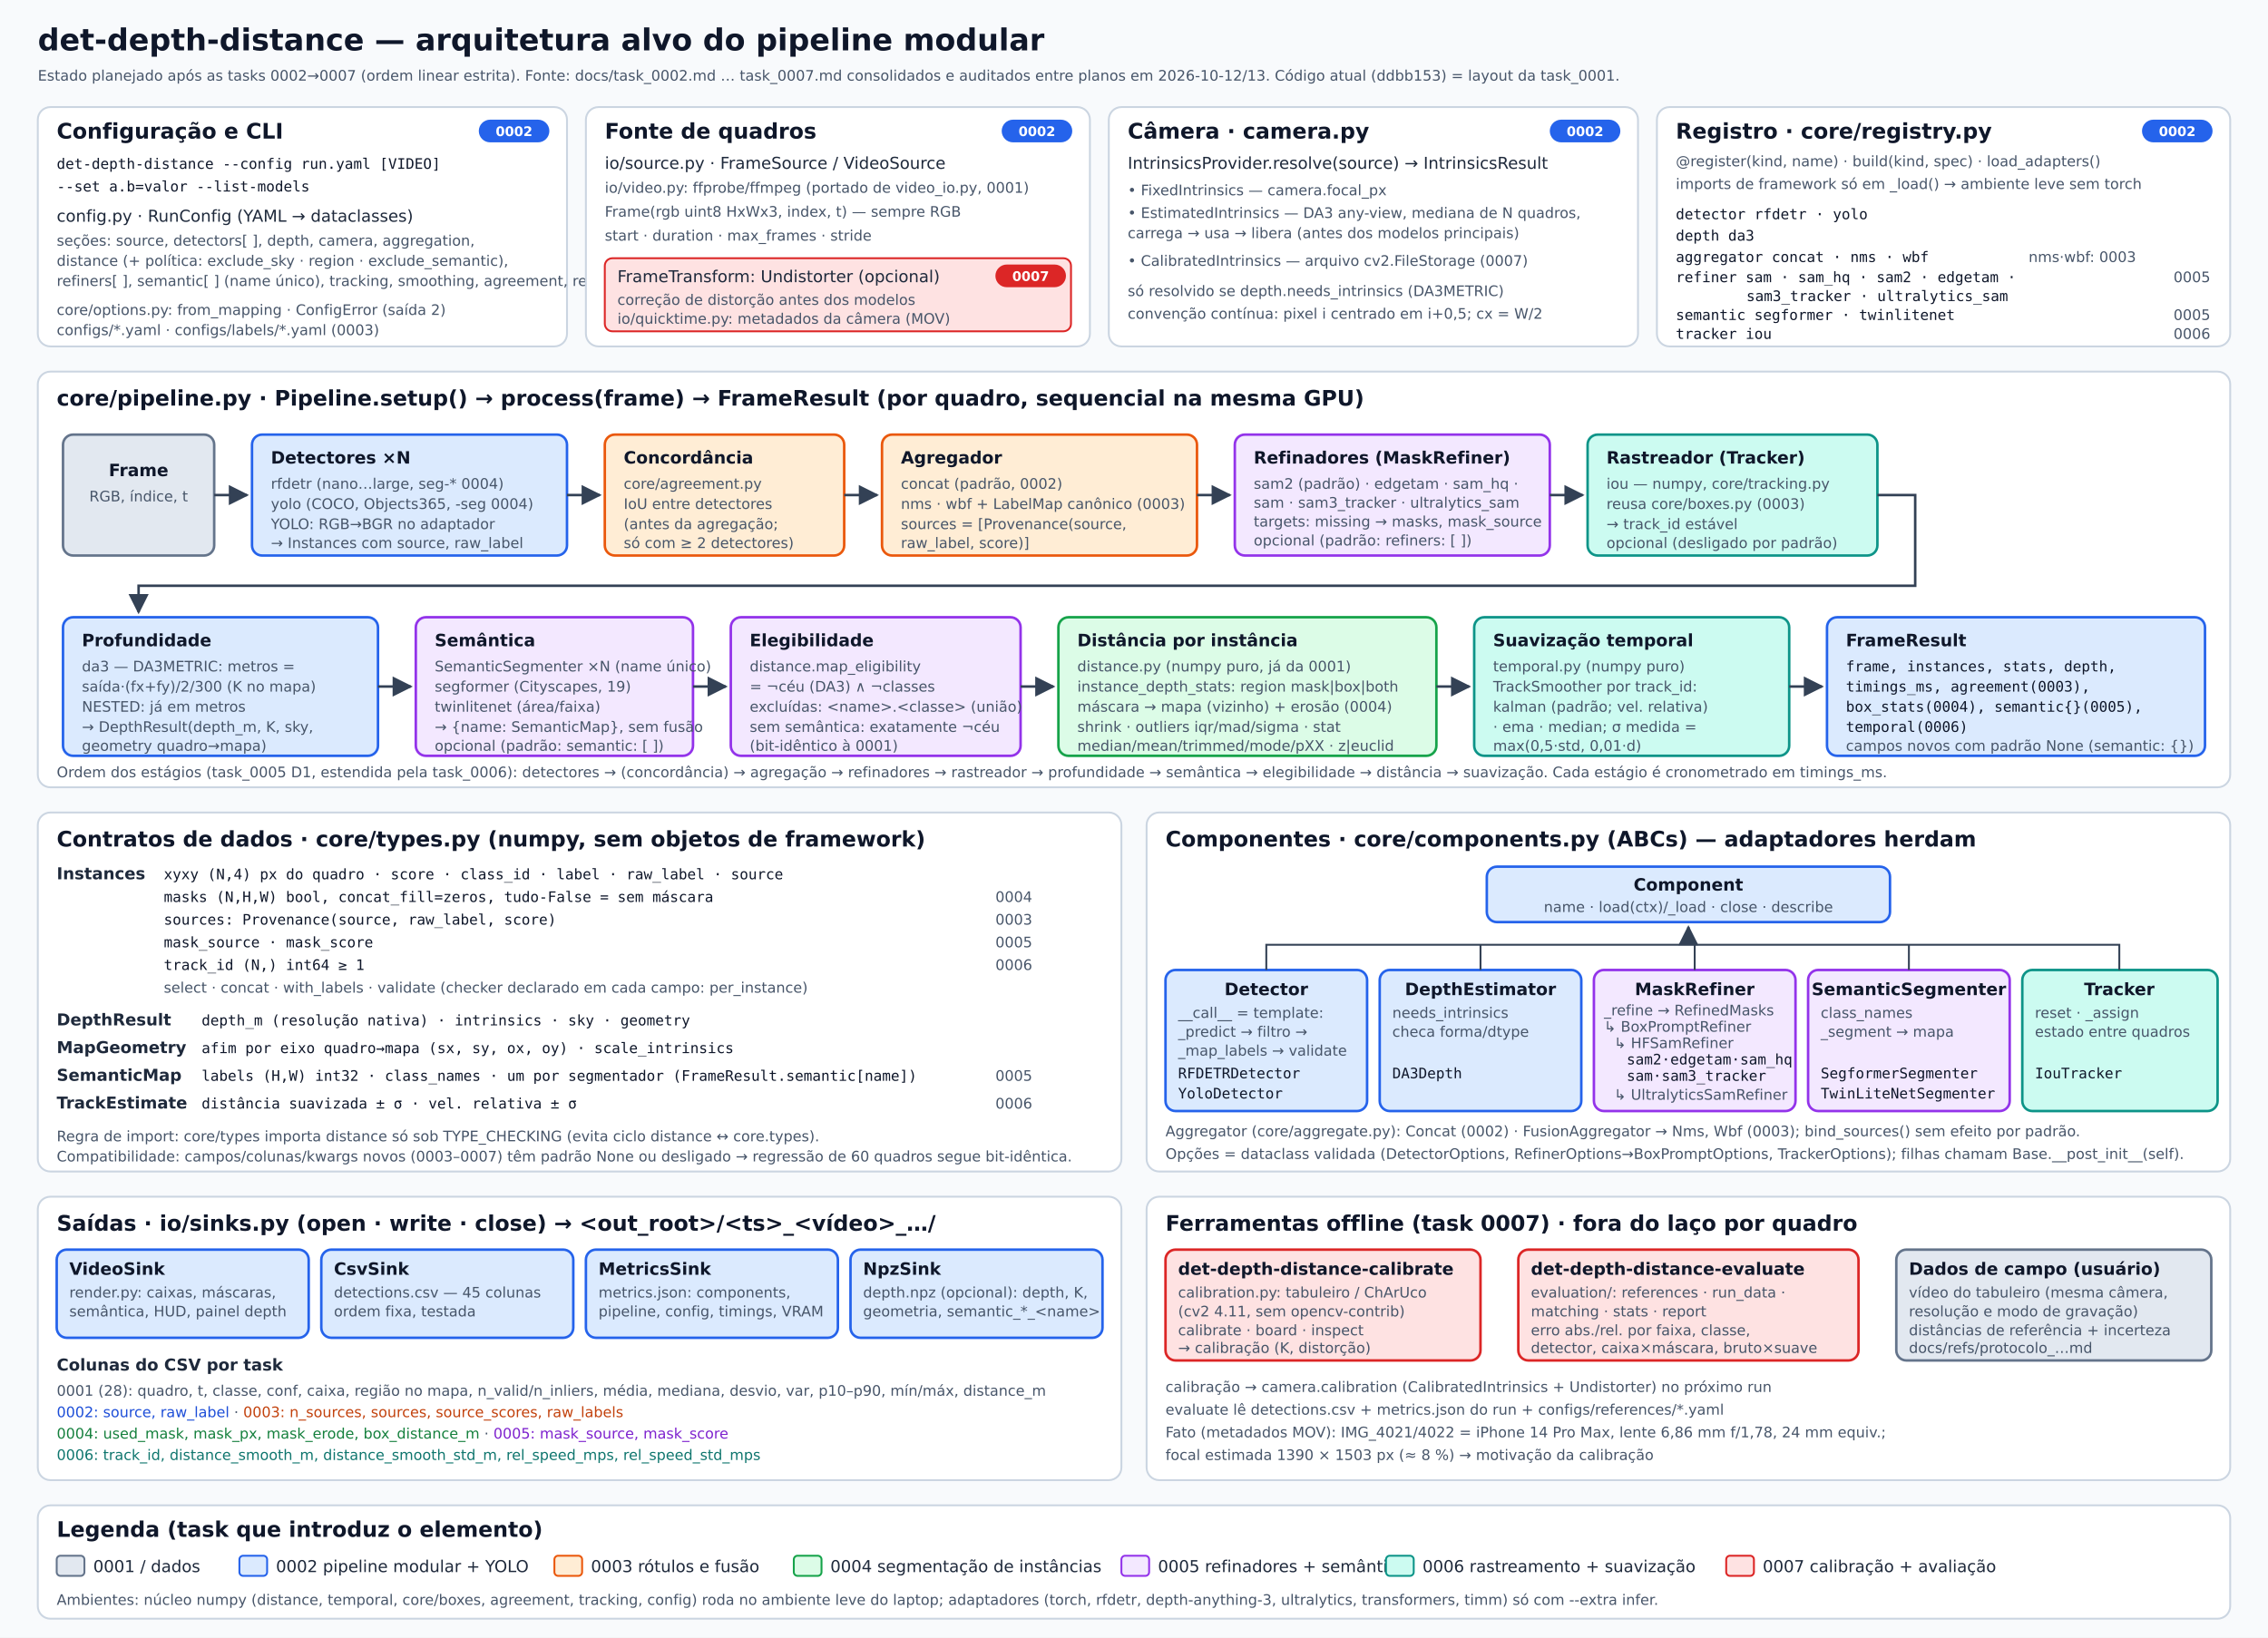
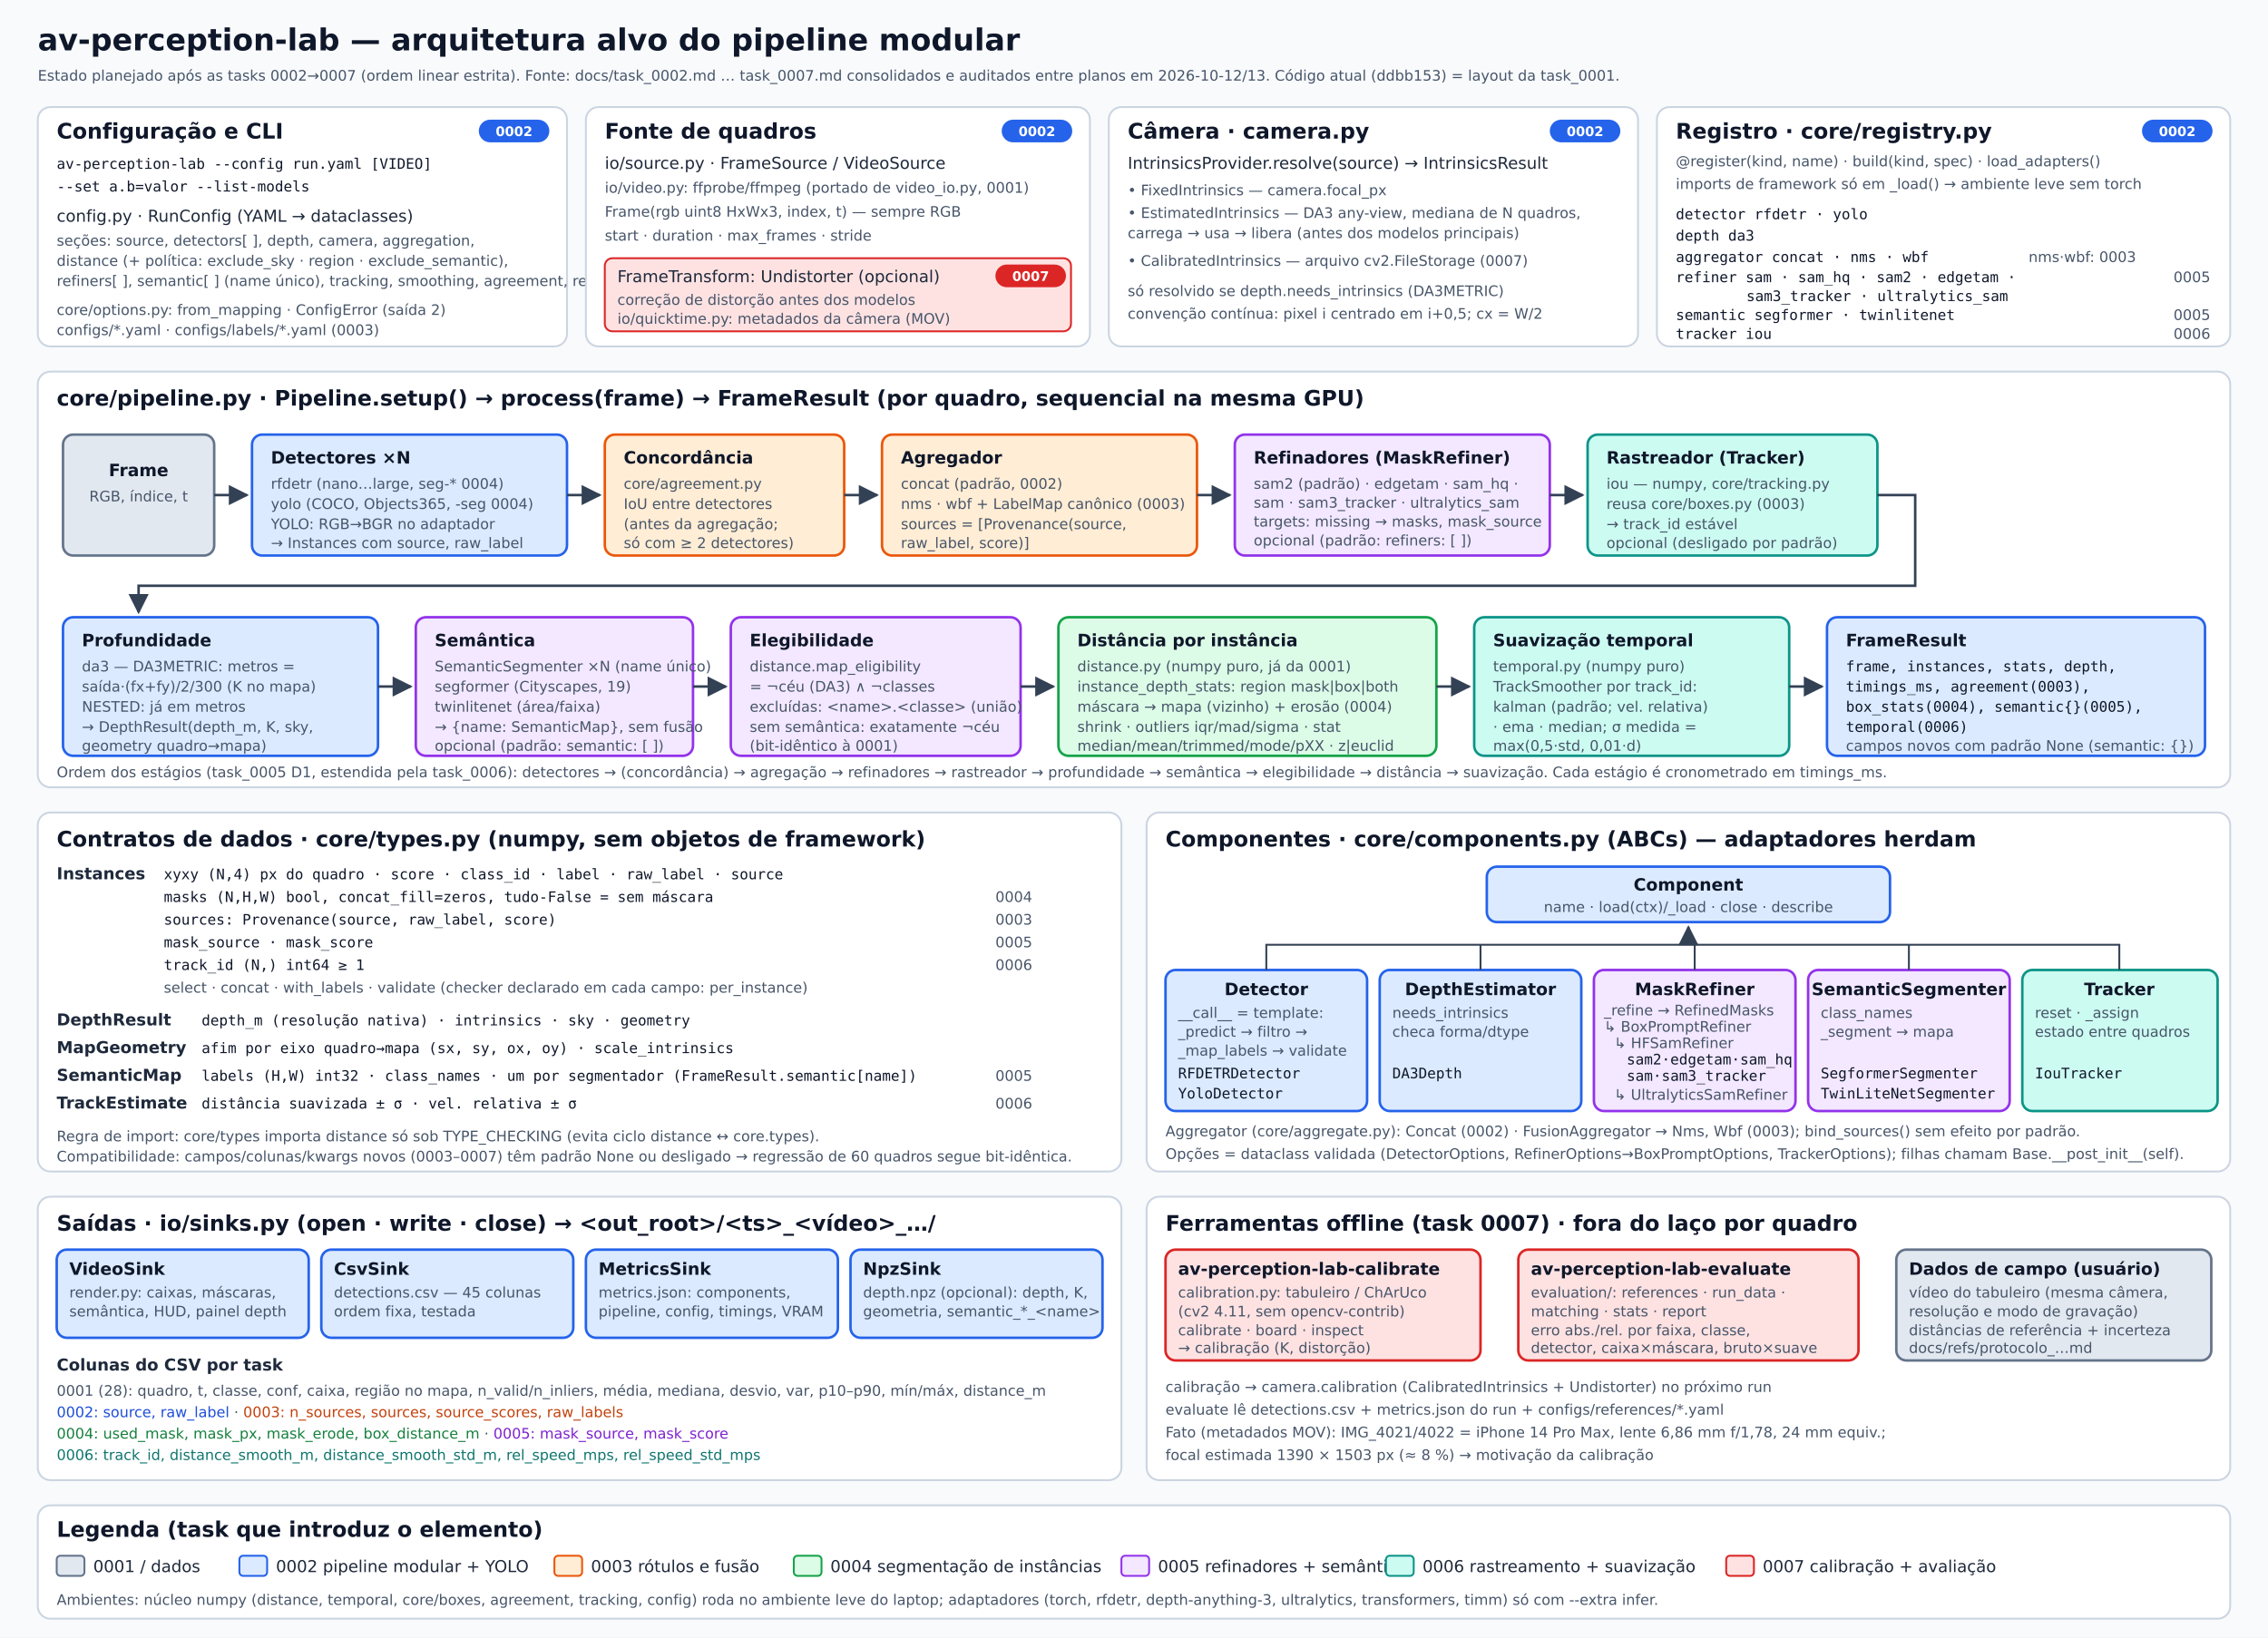
<svg xmlns="http://www.w3.org/2000/svg" width="1800" height="1300" viewBox="0 0 1800 1300" font-family="DejaVu Sans, Helvetica, Arial, sans-serif">
  <defs>
    <marker id="arr" viewBox="0 0 10 10" refX="9" refY="5" markerWidth="8" markerHeight="8" orient="auto-start-reverse">
      <path d="M0,0 L10,5 L0,10 z" fill="#334155" />
    </marker>
    <style>
      .bg{fill:#f8fafc}
      .panel{fill:#ffffff;stroke:#cbd5e1;stroke-width:1.5}
      .ptitle{font-size:17px;font-weight:700;fill:#0f172a}
      .t{font-size:13px;fill:#1e293b}
      .s{font-size:11.5px;fill:#475569}
      .m{font-family:DejaVu Sans Mono, Menlo, monospace;font-size:11.5px;fill:#0f172a}
      .stage{stroke-width:2;rx:8}
      .st{font-size:13.5px;font-weight:700;fill:#0f172a}
      .flow{stroke:#334155;stroke-width:2;fill:none;marker-end:url(#arr)}
      .dash{stroke:#64748b;stroke-width:1.5;fill:none;stroke-dasharray:5 4;marker-end:url(#arr)}
      .t2{fill:#dbeafe;stroke:#2563eb}
      .t3{fill:#ffedd5;stroke:#ea580c}
      .t4{fill:#dcfce7;stroke:#16a34a}
      .t5{fill:#f3e8ff;stroke:#9333ea}
      .t6{fill:#ccfbf1;stroke:#0d9488}
      .t7{fill:#fee2e2;stroke:#dc2626}
      .t1{fill:#e2e8f0;stroke:#64748b}
      .badge{font-size:10.5px;font-weight:700;fill:#ffffff}
    </style>
  </defs>
  <rect class="bg" width="1800" height="1300" />
-   <text x="30" y="40" font-size="24" font-weight="700" fill="#0f172a">det-depth-distance — arquitetura alvo do pipeline modular</text>
+   <text x="30" y="40" font-size="24" font-weight="700" fill="#0f172a">av-perception-lab — arquitetura alvo do pipeline modular</text>
  <text x="30" y="64" class="s">Estado planejado após as tasks 0002→0007 (ordem linear estrita). Fonte: docs/task_0002.md … task_0007.md consolidados e auditados entre planos em 2026-10-12/13. Código atual (ddbb153) = layout da task_0001.</text>
  <rect class="panel" x="30" y="85" width="420" height="190" rx="10" />
  <text x="45" y="110" class="ptitle">Configuração e CLI</text>
  <rect x="380" y="95" width="56" height="18" rx="9" fill="#2563eb" />
  <text x="408" y="108" text-anchor="middle" class="badge">0002</text>
-   <text x="45" y="134" class="m">det-depth-distance --config run.yaml [VIDEO]</text>
+   <text x="45" y="134" class="m">av-perception-lab --config run.yaml [VIDEO]</text>
  <text x="45" y="152" class="m">  --set a.b=valor   --list-models</text>
  <text x="45" y="176" class="t">config.py · RunConfig (YAML → dataclasses)</text>
  <text x="45" y="195" class="s">seções: source, detectors[ ], depth, camera, aggregation,</text>
  <text x="45" y="211" class="s">distance (+ política: exclude_sky · region · exclude_semantic),</text>
  <text x="45" y="227" class="s">refiners[ ], semantic[ ] (name único), tracking, smoothing, agreement, render, output</text>
  <text x="45" y="250" class="s">core/options.py: from_mapping · ConfigError (saída 2)</text>
  <text x="45" y="266" class="s">configs/*.yaml · configs/labels/*.yaml (0003)</text>
  <rect class="panel" x="465" y="85" width="400" height="190" rx="10" />
  <text x="480" y="110" class="ptitle">Fonte de quadros</text>
  <rect x="795" y="95" width="56" height="18" rx="9" fill="#2563eb" />
  <text x="823" y="108" text-anchor="middle" class="badge">0002</text>
  <text x="480" y="134" class="t">io/source.py · FrameSource / VideoSource</text>
  <text x="480" y="153" class="s">io/video.py: ffprobe/ffmpeg (portado de video_io.py, 0001)</text>
  <text x="480" y="172" class="s">Frame(rgb uint8 HxWx3, index, t) — sempre RGB</text>
  <text x="480" y="191" class="s">start · duration · max_frames · stride</text>
  <rect x="480" y="205" width="370" height="58" rx="6" class="t7" stroke-width="1.5" />
  <text x="490" y="224" class="t">FrameTransform: Undistorter (opcional)</text>
  <text x="490" y="242" class="s">correção de distorção antes dos modelos</text>
  <text x="490" y="257" class="s">io/quicktime.py: metadados da câmera (MOV)</text>
  <rect x="790" y="210" width="56" height="18" rx="9" fill="#dc2626" />
  <text x="818" y="223" text-anchor="middle" class="badge">0007</text>
  <rect class="panel" x="880" y="85" width="420" height="190" rx="10" />
  <text x="895" y="110" class="ptitle">Câmera · camera.py</text>
  <rect x="1230" y="95" width="56" height="18" rx="9" fill="#2563eb" />
  <text x="1258" y="108" text-anchor="middle" class="badge">0002</text>
  <text x="895" y="134" class="t">IntrinsicsProvider.resolve(source) → IntrinsicsResult</text>
  <text x="895" y="155" class="s">• FixedIntrinsics — camera.focal_px</text>
  <text x="895" y="173" class="s">• EstimatedIntrinsics — DA3 any-view, mediana de N quadros,</text>
  <text x="895" y="189" class="s">   carrega → usa → libera (antes dos modelos principais)</text>
  <text x="895" y="211" class="s" fill="#b91c1c">• CalibratedIntrinsics — arquivo cv2.FileStorage (0007)</text>
  <text x="895" y="235" class="s">só resolvido se depth.needs_intrinsics (DA3METRIC)</text>
  <text x="895" y="253" class="s">convenção contínua: pixel i centrado em i+0,5; cx = W/2</text>
  <rect class="panel" x="1315" y="85" width="455" height="190" rx="10" />
  <text x="1330" y="110" class="ptitle">Registro · core/registry.py</text>
  <rect x="1700" y="95" width="56" height="18" rx="9" fill="#2563eb" />
  <text x="1728" y="108" text-anchor="middle" class="badge">0002</text>
  <text x="1330" y="132" class="s">@register(kind, name) · build(kind, spec) · load_adapters()</text>
  <text x="1330" y="150" class="s">imports de framework só em _load() → ambiente leve sem torch</text>
  <text x="1330" y="174" class="m">detector   rfdetr · yolo</text>
  <text x="1330" y="191" class="m">depth      da3</text>
  <text x="1330" y="208" class="m">aggregator concat · nms · wbf</text>
  <text x="1330" y="224" class="m">refiner    sam · sam_hq · sam2 · edgetam ·</text>
  <text x="1386" y="239" class="m">sam3_tracker · ultralytics_sam</text>
  <text x="1330" y="254" class="m">semantic   segformer · twinlitenet</text>
  <text x="1330" y="269" class="m">tracker    iou</text>
  <text x="1610" y="208" class="s" fill="#c2410c">nms·wbf: 0003</text>
  <text x="1725" y="224" class="s" fill="#7e22ce">0005</text>
  <text x="1725" y="254" class="s" fill="#7e22ce">0005</text>
  <text x="1725" y="269" class="s" fill="#0f766e">0006</text>
  <rect class="panel" x="30" y="295" width="1740" height="330" rx="10" />
  <text x="45" y="322" class="ptitle">core/pipeline.py · Pipeline.setup() → process(frame) → FrameResult (por quadro, sequencial na mesma GPU)</text>
  <rect x="50" y="345" width="120" height="96" class="stage t1" />
  <text x="110" y="378" text-anchor="middle" class="st">Frame</text>
  <text x="110" y="398" text-anchor="middle" class="s">RGB, índice, t</text>
  <rect x="200" y="345" width="250" height="96" class="stage t2" />
  <text x="215" y="368" class="st">Detectores ×N</text>
  <text x="215" y="388" class="s">rfdetr (nano…large, seg-* 0004)</text>
  <text x="215" y="404" class="s">yolo (COCO, Objects365, -seg 0004)</text>
  <text x="215" y="420" class="s">YOLO: RGB→BGR no adaptador</text>
  <text x="215" y="435" class="s">→ Instances com source, raw_label</text>
  <rect x="480" y="345" width="190" height="96" class="stage t3" />
  <text x="495" y="368" class="st">Concordância</text>
  <text x="495" y="388" class="s">core/agreement.py</text>
  <text x="495" y="404" class="s">IoU entre detectores</text>
  <text x="495" y="420" class="s">(antes da agregação;</text>
  <text x="495" y="435" class="s">só com ≥ 2 detectores)</text>
  <rect x="700" y="345" width="250" height="96" class="stage t3" />
  <text x="715" y="368" class="st">Agregador</text>
  <text x="715" y="388" class="s">concat (padrão, 0002)</text>
  <text x="715" y="404" class="s">nms · wbf + LabelMap canônico (0003)</text>
  <text x="715" y="420" class="s">sources = [Provenance(source,</text>
  <text x="715" y="435" class="s">raw_label, score)]</text>
  <rect x="980" y="345" width="250" height="96" class="stage t5" />
  <text x="995" y="368" class="st">Refinadores (MaskRefiner)</text>
  <text x="995" y="388" class="s">sam2 (padrão) · edgetam · sam_hq ·</text>
  <text x="995" y="403" class="s">sam · sam3_tracker · ultralytics_sam</text>
  <text x="995" y="418" class="s">targets: missing → masks, mask_source</text>
  <text x="995" y="433" class="s">opcional (padrão: refiners: [ ])</text>
  <rect x="1260" y="345" width="230" height="96" class="stage t6" />
  <text x="1275" y="368" class="st">Rastreador (Tracker)</text>
  <text x="1275" y="388" class="s">iou — numpy, core/tracking.py</text>
  <text x="1275" y="404" class="s">reusa core/boxes.py (0003)</text>
  <text x="1275" y="420" class="s">→ track_id estável</text>
  <text x="1275" y="435" class="s">opcional (desligado por padrão)</text>
  <line x1="170" y1="393" x2="196" y2="393" class="flow" />
  <line x1="450" y1="393" x2="476" y2="393" class="flow" />
  <line x1="670" y1="393" x2="696" y2="393" class="flow" />
  <line x1="950" y1="393" x2="976" y2="393" class="flow" />
  <line x1="1230" y1="393" x2="1256" y2="393" class="flow" />
  <polyline points="1490,393 1520,393 1520,465 110,465 110,486" class="flow" />
  <rect x="50" y="490" width="250" height="110" class="stage t2" />
  <text x="65" y="513" class="st">Profundidade</text>
  <text x="65" y="533" class="s">da3 — DA3METRIC: metros =</text>
  <text x="65" y="549" class="s">saída·(fx+fy)/2/300 (K no mapa)</text>
  <text x="65" y="565" class="s">NESTED: já em metros</text>
  <text x="65" y="581" class="s">→ DepthResult(depth_m, K, sky,</text>
  <text x="65" y="596" class="s">geometry quadro→mapa)</text>
  <rect x="330" y="490" width="220" height="110" class="stage t5" />
  <text x="345" y="513" class="st">Semântica</text>
  <text x="345" y="533" class="s">SemanticSegmenter ×N (name único)</text>
  <text x="345" y="549" class="s">segformer (Cityscapes, 19)</text>
  <text x="345" y="565" class="s">twinlitenet (área/faixa)</text>
  <text x="345" y="581" class="s">→ {name: SemanticMap}, sem fusão</text>
  <text x="345" y="596" class="s">opcional (padrão: semantic: [ ])</text>
  <rect x="580" y="490" width="230" height="110" class="stage t5" />
  <text x="595" y="513" class="st">Elegibilidade</text>
  <text x="595" y="533" class="s">distance.map_eligibility</text>
  <text x="595" y="549" class="s">= ¬céu (DA3) ∧ ¬classes</text>
  <text x="595" y="565" class="s">excluídas: &lt;name&gt;.&lt;classe&gt; (união)</text>
  <text x="595" y="581" class="s">sem semântica: exatamente ¬céu</text>
  <text x="595" y="596" class="s">(bit-idêntico à 0001)</text>
  <rect x="840" y="490" width="300" height="110" class="stage t4" />
  <text x="855" y="513" class="st">Distância por instância</text>
  <text x="855" y="533" class="s">distance.py (numpy puro, já da 0001)</text>
  <text x="855" y="549" class="s">instance_depth_stats: region mask|box|both</text>
  <text x="855" y="565" class="s">máscara → mapa (vizinho) + erosão (0004)</text>
  <text x="855" y="581" class="s">shrink · outliers iqr/mad/sigma · stat</text>
  <text x="855" y="596" class="s">median/mean/trimmed/mode/pXX · z|euclid</text>
  <rect x="1170" y="490" width="250" height="110" class="stage t6" />
  <text x="1185" y="513" class="st">Suavização temporal</text>
  <text x="1185" y="533" class="s">temporal.py (numpy puro)</text>
  <text x="1185" y="549" class="s">TrackSmoother por track_id:</text>
  <text x="1185" y="565" class="s">kalman (padrão; vel. relativa)</text>
  <text x="1185" y="581" class="s">· ema · median; σ medida =</text>
  <text x="1185" y="596" class="s">max(0,5·std, 0,01·d)</text>
  <rect x="1450" y="490" width="300" height="110" class="stage t2" />
  <text x="1465" y="513" class="st">FrameResult</text>
  <text x="1465" y="533" class="m">frame, instances, stats, depth,</text>
  <text x="1465" y="549" class="m">timings_ms, agreement(0003),</text>
  <text x="1465" y="565" class="m">box_stats(0004), semantic{}(0005),</text>
  <text x="1465" y="581" class="m">temporal(0006)</text>
  <text x="1465" y="596" class="s">campos novos com padrão None (semantic: {})</text>
  <line x1="300" y1="545" x2="326" y2="545" class="flow" />
  <line x1="550" y1="545" x2="576" y2="545" class="flow" />
  <line x1="810" y1="545" x2="836" y2="545" class="flow" />
  <line x1="1140" y1="545" x2="1166" y2="545" class="flow" />
  <line x1="1420" y1="545" x2="1446" y2="545" class="flow" />
  <text x="45" y="617" class="s">Ordem dos estágios (task_0005 D1, estendida pela task_0006): detectores → (concordância) → agregação → refinadores → rastreador → profundidade → semântica → elegibilidade → distância → suavização. Cada estágio é cronometrado em timings_ms.</text>
  <rect class="panel" x="30" y="645" width="860" height="285" rx="10" />
  <text x="45" y="672" class="ptitle">Contratos de dados · core/types.py (numpy, sem objetos de framework)</text>
  <text x="45" y="698" class="t" font-weight="700">Instances</text>
  <text x="130" y="698" class="m">xyxy (N,4) px do quadro · score · class_id · label · raw_label · source</text>
  <text x="130" y="716" class="m">masks (N,H,W) bool, concat_fill=zeros, tudo-False = sem máscara</text>
  <text x="790" y="716" class="s" fill="#15803d">0004</text>
  <text x="130" y="734" class="m">sources: Provenance(source, raw_label, score)</text>
  <text x="790" y="734" class="s" fill="#c2410c">0003</text>
  <text x="130" y="752" class="m">mask_source · mask_score</text>
  <text x="790" y="752" class="s" fill="#7e22ce">0005</text>
  <text x="130" y="770" class="m">track_id (N,) int64 ≥ 1</text>
  <text x="790" y="770" class="s" fill="#0f766e">0006</text>
  <text x="130" y="788" class="s">select · concat · with_labels · validate (checker declarado em cada campo: per_instance)</text>
  <text x="45" y="814" class="t" font-weight="700">DepthResult</text>
  <text x="160" y="814" class="m">depth_m (resolução nativa) · intrinsics · sky · geometry</text>
  <text x="45" y="836" class="t" font-weight="700">MapGeometry</text>
  <text x="160" y="836" class="m">afim por eixo quadro→mapa (sx, sy, ox, oy) · scale_intrinsics</text>
  <text x="45" y="858" class="t" font-weight="700">SemanticMap</text>
  <text x="160" y="858" class="m">labels (H,W) int32 · class_names · um por segmentador (FrameResult.semantic[name])</text>
  <text x="790" y="858" class="s" fill="#7e22ce">0005</text>
  <text x="45" y="880" class="t" font-weight="700">TrackEstimate</text>
  <text x="160" y="880" class="m">distância suavizada ± σ · vel. relativa ± σ</text>
  <text x="790" y="880" class="s" fill="#0f766e">0006</text>
  <text x="45" y="906" class="s">Regra de import: core/types importa distance só sob TYPE_CHECKING (evita ciclo distance ↔ core.types).</text>
  <text x="45" y="922" class="s">Compatibilidade: campos/colunas/kwargs novos (0003–0007) têm padrão None ou desligado → regressão de 60 quadros segue bit-idêntica.</text>
  <rect class="panel" x="910" y="645" width="860" height="285" rx="10" />
  <text x="925" y="672" class="ptitle">Componentes · core/components.py (ABCs) — adaptadores herdam</text>
  <rect x="1180" y="688" width="320" height="44" rx="8" class="t2" stroke-width="2" />
  <text x="1340" y="707" text-anchor="middle" class="st">Component</text>
  <text x="1340" y="724" text-anchor="middle" class="s">name · load(ctx)/_load · close · describe</text>
  <rect x="925" y="770" width="160" height="112" rx="8" class="t2" stroke-width="2" />
  <text x="1005" y="790" text-anchor="middle" class="st">Detector</text>
  <text x="935" y="808" class="s">__call__ = template:</text>
  <text x="935" y="823" class="s">_predict → filtro →</text>
  <text x="935" y="838" class="s">_map_labels → validate</text>
  <text x="935" y="856" class="m">RFDETRDetector</text>
  <text x="935" y="872" class="m">YoloDetector</text>
  <rect x="1095" y="770" width="160" height="112" rx="8" class="t2" stroke-width="2" />
  <text x="1175" y="790" text-anchor="middle" class="st">DepthEstimator</text>
  <text x="1105" y="808" class="s">needs_intrinsics</text>
  <text x="1105" y="823" class="s">checa forma/dtype</text>
  <text x="1105" y="856" class="m">DA3Depth</text>
  <rect x="1265" y="770" width="160" height="112" rx="8" class="t5" stroke-width="2" />
  <text x="1345" y="790" text-anchor="middle" class="st">MaskRefiner</text>
  <text x="1273" y="806" class="s" font-size="10.5">_refine → RefinedMasks</text>
  <text x="1273" y="819" class="s" font-size="10.5">↳ BoxPromptRefiner</text>
  <text x="1281" y="832" class="s" font-size="10.5">↳ HFSamRefiner</text>
  <text x="1291" y="845" class="m" font-size="9.5">sam2·edgetam·sam_hq</text>
  <text x="1291" y="858" class="m" font-size="9.5">sam·sam3_tracker</text>
  <text x="1281" y="873" class="s" font-size="10.5">↳ UltralyticsSamRefiner</text>
  <rect x="1435" y="770" width="160" height="112" rx="8" class="t5" stroke-width="2" />
  <text x="1515" y="790" text-anchor="middle" class="st" font-size="12">SemanticSegmenter</text>
  <text x="1445" y="808" class="s">class_names</text>
  <text x="1445" y="823" class="s">_segment → mapa</text>
  <text x="1445" y="856" class="m" font-size="10.5">SegformerSegmenter</text>
  <text x="1445" y="872" class="m" font-size="10.5">TwinLiteNetSegmenter</text>
  <rect x="1605" y="770" width="155" height="112" rx="8" class="t6" stroke-width="2" />
  <text x="1682" y="790" text-anchor="middle" class="st">Tracker</text>
  <text x="1615" y="808" class="s">reset · _assign</text>
  <text x="1615" y="823" class="s">estado entre quadros</text>
  <text x="1615" y="856" class="m">IouTracker</text>
  <path d="M1005,770 L1005,750 L1682,750 L1682,770" fill="none" stroke="#334155" stroke-width="1.5" />
  <line x1="1175" y1="750" x2="1175" y2="770" stroke="#334155" stroke-width="1.5" />
  <line x1="1345" y1="750" x2="1345" y2="770" stroke="#334155" stroke-width="1.5" />
  <line x1="1515" y1="750" x2="1515" y2="770" stroke="#334155" stroke-width="1.5" />
  <line x1="1340" y1="750" x2="1340" y2="736" class="flow" />
  <text x="925" y="902" class="s">Aggregator (core/aggregate.py): Concat (0002) · FusionAggregator → Nms, Wbf (0003); bind_sources() sem efeito por padrão.</text>
  <text x="925" y="920" class="s">Opções = dataclass validada (DetectorOptions, RefinerOptions→BoxPromptOptions, TrackerOptions); filhas chamam Base.__post_init__(self).</text>
  <rect class="panel" x="30" y="950" width="860" height="225" rx="10" />
  <text x="45" y="977" class="ptitle">Saídas · io/sinks.py (open · write · close) → &lt;out_root&gt;/&lt;ts&gt;_&lt;vídeo&gt;_…/</text>
  <rect x="45" y="992" width="200" height="70" rx="8" class="t2" stroke-width="2" />
  <text x="55" y="1012" class="st">VideoSink</text>
  <text x="55" y="1030" class="s">render.py: caixas, máscaras,</text>
  <text x="55" y="1045" class="s">semântica, HUD, painel depth</text>
  <rect x="255" y="992" width="200" height="70" rx="8" class="t2" stroke-width="2" />
  <text x="265" y="1012" class="st">CsvSink</text>
  <text x="265" y="1030" class="s">detections.csv — 45 colunas</text>
  <text x="265" y="1045" class="s">ordem fixa, testada</text>
  <rect x="465" y="992" width="200" height="70" rx="8" class="t2" stroke-width="2" />
  <text x="475" y="1012" class="st">MetricsSink</text>
  <text x="475" y="1030" class="s">metrics.json: components,</text>
  <text x="475" y="1045" class="s">pipeline, config, timings, VRAM</text>
  <rect x="675" y="992" width="200" height="70" rx="8" class="t2" stroke-width="2" />
  <text x="685" y="1012" class="st">NpzSink</text>
  <text x="685" y="1030" class="s">depth.npz (opcional): depth, K,</text>
  <text x="685" y="1045" class="s">geometria, semantic_*_&lt;name&gt;</text>
  <text x="45" y="1088" class="t" font-weight="700">Colunas do CSV por task</text>
  <text x="45" y="1108" class="s">0001 (28): quadro, t, classe, conf, caixa, região no mapa, n_valid/n_inliers, média, mediana, desvio, var, p10–p90, mín/máx, distance_m</text>
  <text x="45" y="1125" class="s">
    <tspan fill="#1d4ed8">0002: source, raw_label</tspan> · <tspan fill="#c2410c">0003: n_sources, sources, source_scores, raw_labels</tspan>
  </text>
  <text x="45" y="1142" class="s">
    <tspan fill="#15803d">0004: used_mask, mask_px, mask_erode, box_distance_m</tspan> · <tspan fill="#7e22ce">0005: mask_source, mask_score</tspan>
  </text>
  <text x="45" y="1159" class="s">
    <tspan fill="#0f766e">0006: track_id, distance_smooth_m, distance_smooth_std_m, rel_speed_mps, rel_speed_std_mps</tspan>
  </text>
  <rect class="panel" x="910" y="950" width="860" height="225" rx="10" />
  <text x="925" y="977" class="ptitle">Ferramentas offline (task 0007) · fora do laço por quadro</text>
  <rect x="925" y="992" width="250" height="88" rx="8" class="t7" stroke-width="2" />
-   <text x="935" y="1012" class="st">det-depth-distance-calibrate</text>
+   <text x="935" y="1012" class="st">av-perception-lab-calibrate</text>
  <text x="935" y="1030" class="s">calibration.py: tabuleiro / ChArUco</text>
  <text x="935" y="1045" class="s">(cv2 4.11, sem opencv-contrib)</text>
  <text x="935" y="1060" class="s">calibrate · board · inspect</text>
  <text x="935" y="1074" class="s">→ calibração (K, distorção)</text>
  <rect x="1205" y="992" width="270" height="88" rx="8" class="t7" stroke-width="2" />
-   <text x="1215" y="1012" class="st">det-depth-distance-evaluate</text>
+   <text x="1215" y="1012" class="st">av-perception-lab-evaluate</text>
  <text x="1215" y="1030" class="s">evaluation/: references · run_data ·</text>
  <text x="1215" y="1045" class="s">matching · stats · report</text>
  <text x="1215" y="1060" class="s">erro abs./rel. por faixa, classe,</text>
  <text x="1215" y="1074" class="s">detector, caixa×máscara, bruto×suave</text>
  <rect x="1505" y="992" width="250" height="88" rx="8" class="t1" stroke-width="2" />
  <text x="1515" y="1012" class="st">Dados de campo (usuário)</text>
  <text x="1515" y="1030" class="s">vídeo do tabuleiro (mesma câmera,</text>
  <text x="1515" y="1045" class="s">resolução e modo de gravação)</text>
  <text x="1515" y="1060" class="s">distâncias de referência + incerteza</text>
  <text x="1515" y="1074" class="s">docs/refs/protocolo_…md</text>
  <text x="925" y="1105" class="s">calibração → camera.calibration (CalibratedIntrinsics + Undistorter) no próximo run</text>
  <text x="925" y="1123" class="s">evaluate lê detections.csv + metrics.json do run + configs/references/*.yaml</text>
  <text x="925" y="1141" class="s">Fato (metadados MOV): IMG_4021/4022 = iPhone 14 Pro Max, lente 6,86 mm f/1,78, 24 mm equiv.;</text>
  <text x="925" y="1159" class="s">focal estimada 1390 × 1503 px (≈ 8 %) → motivação da calibração</text>
  <rect class="panel" x="30" y="1195" width="1740" height="90" rx="10" />
  <text x="45" y="1220" class="ptitle">Legenda (task que introduz o elemento)</text>
  <rect x="45" y="1235" width="22" height="16" rx="3" class="t1" stroke-width="1.5" />
  <text x="74" y="1248" class="t">0001 / dados</text>
  <rect x="190" y="1235" width="22" height="16" rx="3" class="t2" stroke-width="1.5" />
  <text x="219" y="1248" class="t">0002 pipeline modular + YOLO</text>
  <rect x="440" y="1235" width="22" height="16" rx="3" class="t3" stroke-width="1.5" />
  <text x="469" y="1248" class="t">0003 rótulos e fusão</text>
  <rect x="630" y="1235" width="22" height="16" rx="3" class="t4" stroke-width="1.5" />
  <text x="659" y="1248" class="t">0004 segmentação de instâncias</text>
  <rect x="890" y="1235" width="22" height="16" rx="3" class="t5" stroke-width="1.5" />
  <text x="919" y="1248" class="t">0005 refinadores + semântica</text>
  <rect x="1100" y="1235" width="22" height="16" rx="3" class="t6" stroke-width="1.5" />
  <text x="1129" y="1248" class="t">0006 rastreamento + suavização</text>
  <rect x="1370" y="1235" width="22" height="16" rx="3" class="t7" stroke-width="1.5" />
  <text x="1399" y="1248" class="t">0007 calibração + avaliação</text>
  <text x="45" y="1274" class="s">Ambientes: núcleo numpy (distance, temporal, core/boxes, agreement, tracking, config) roda no ambiente leve do laptop; adaptadores (torch, rfdetr, depth-anything-3, ultralytics, transformers, timm) só com --extra infer.</text>
</svg>
